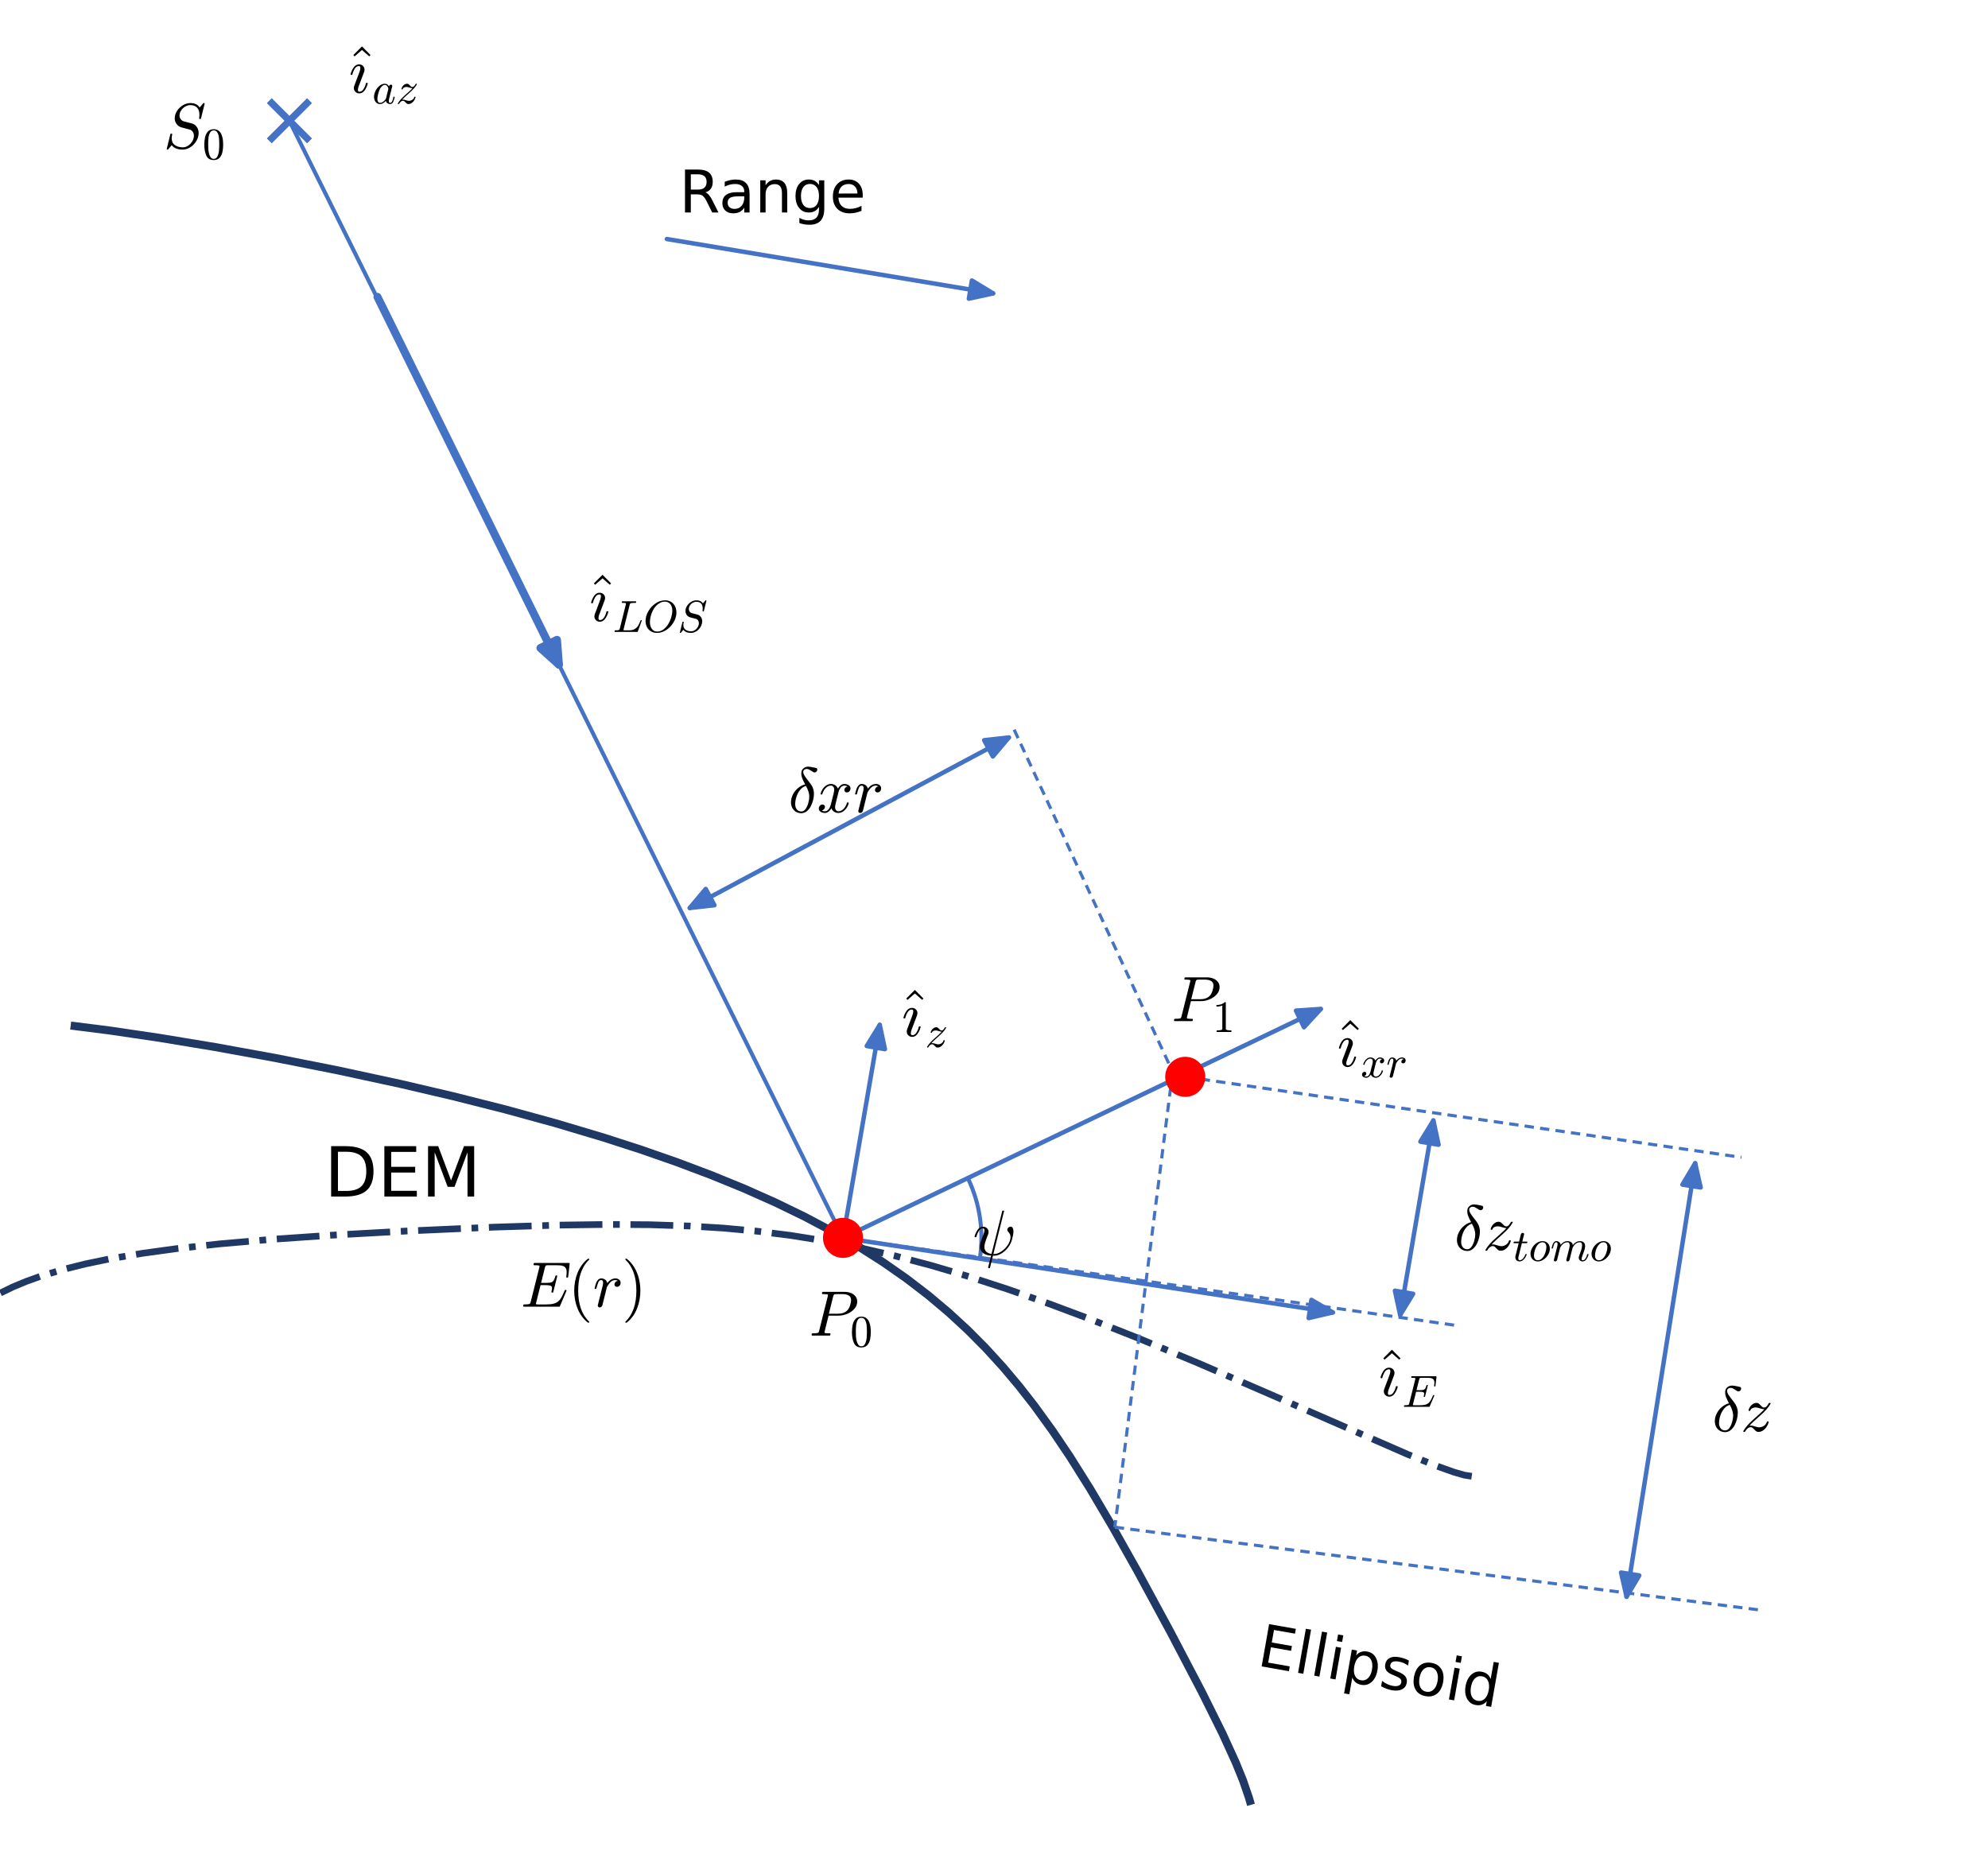
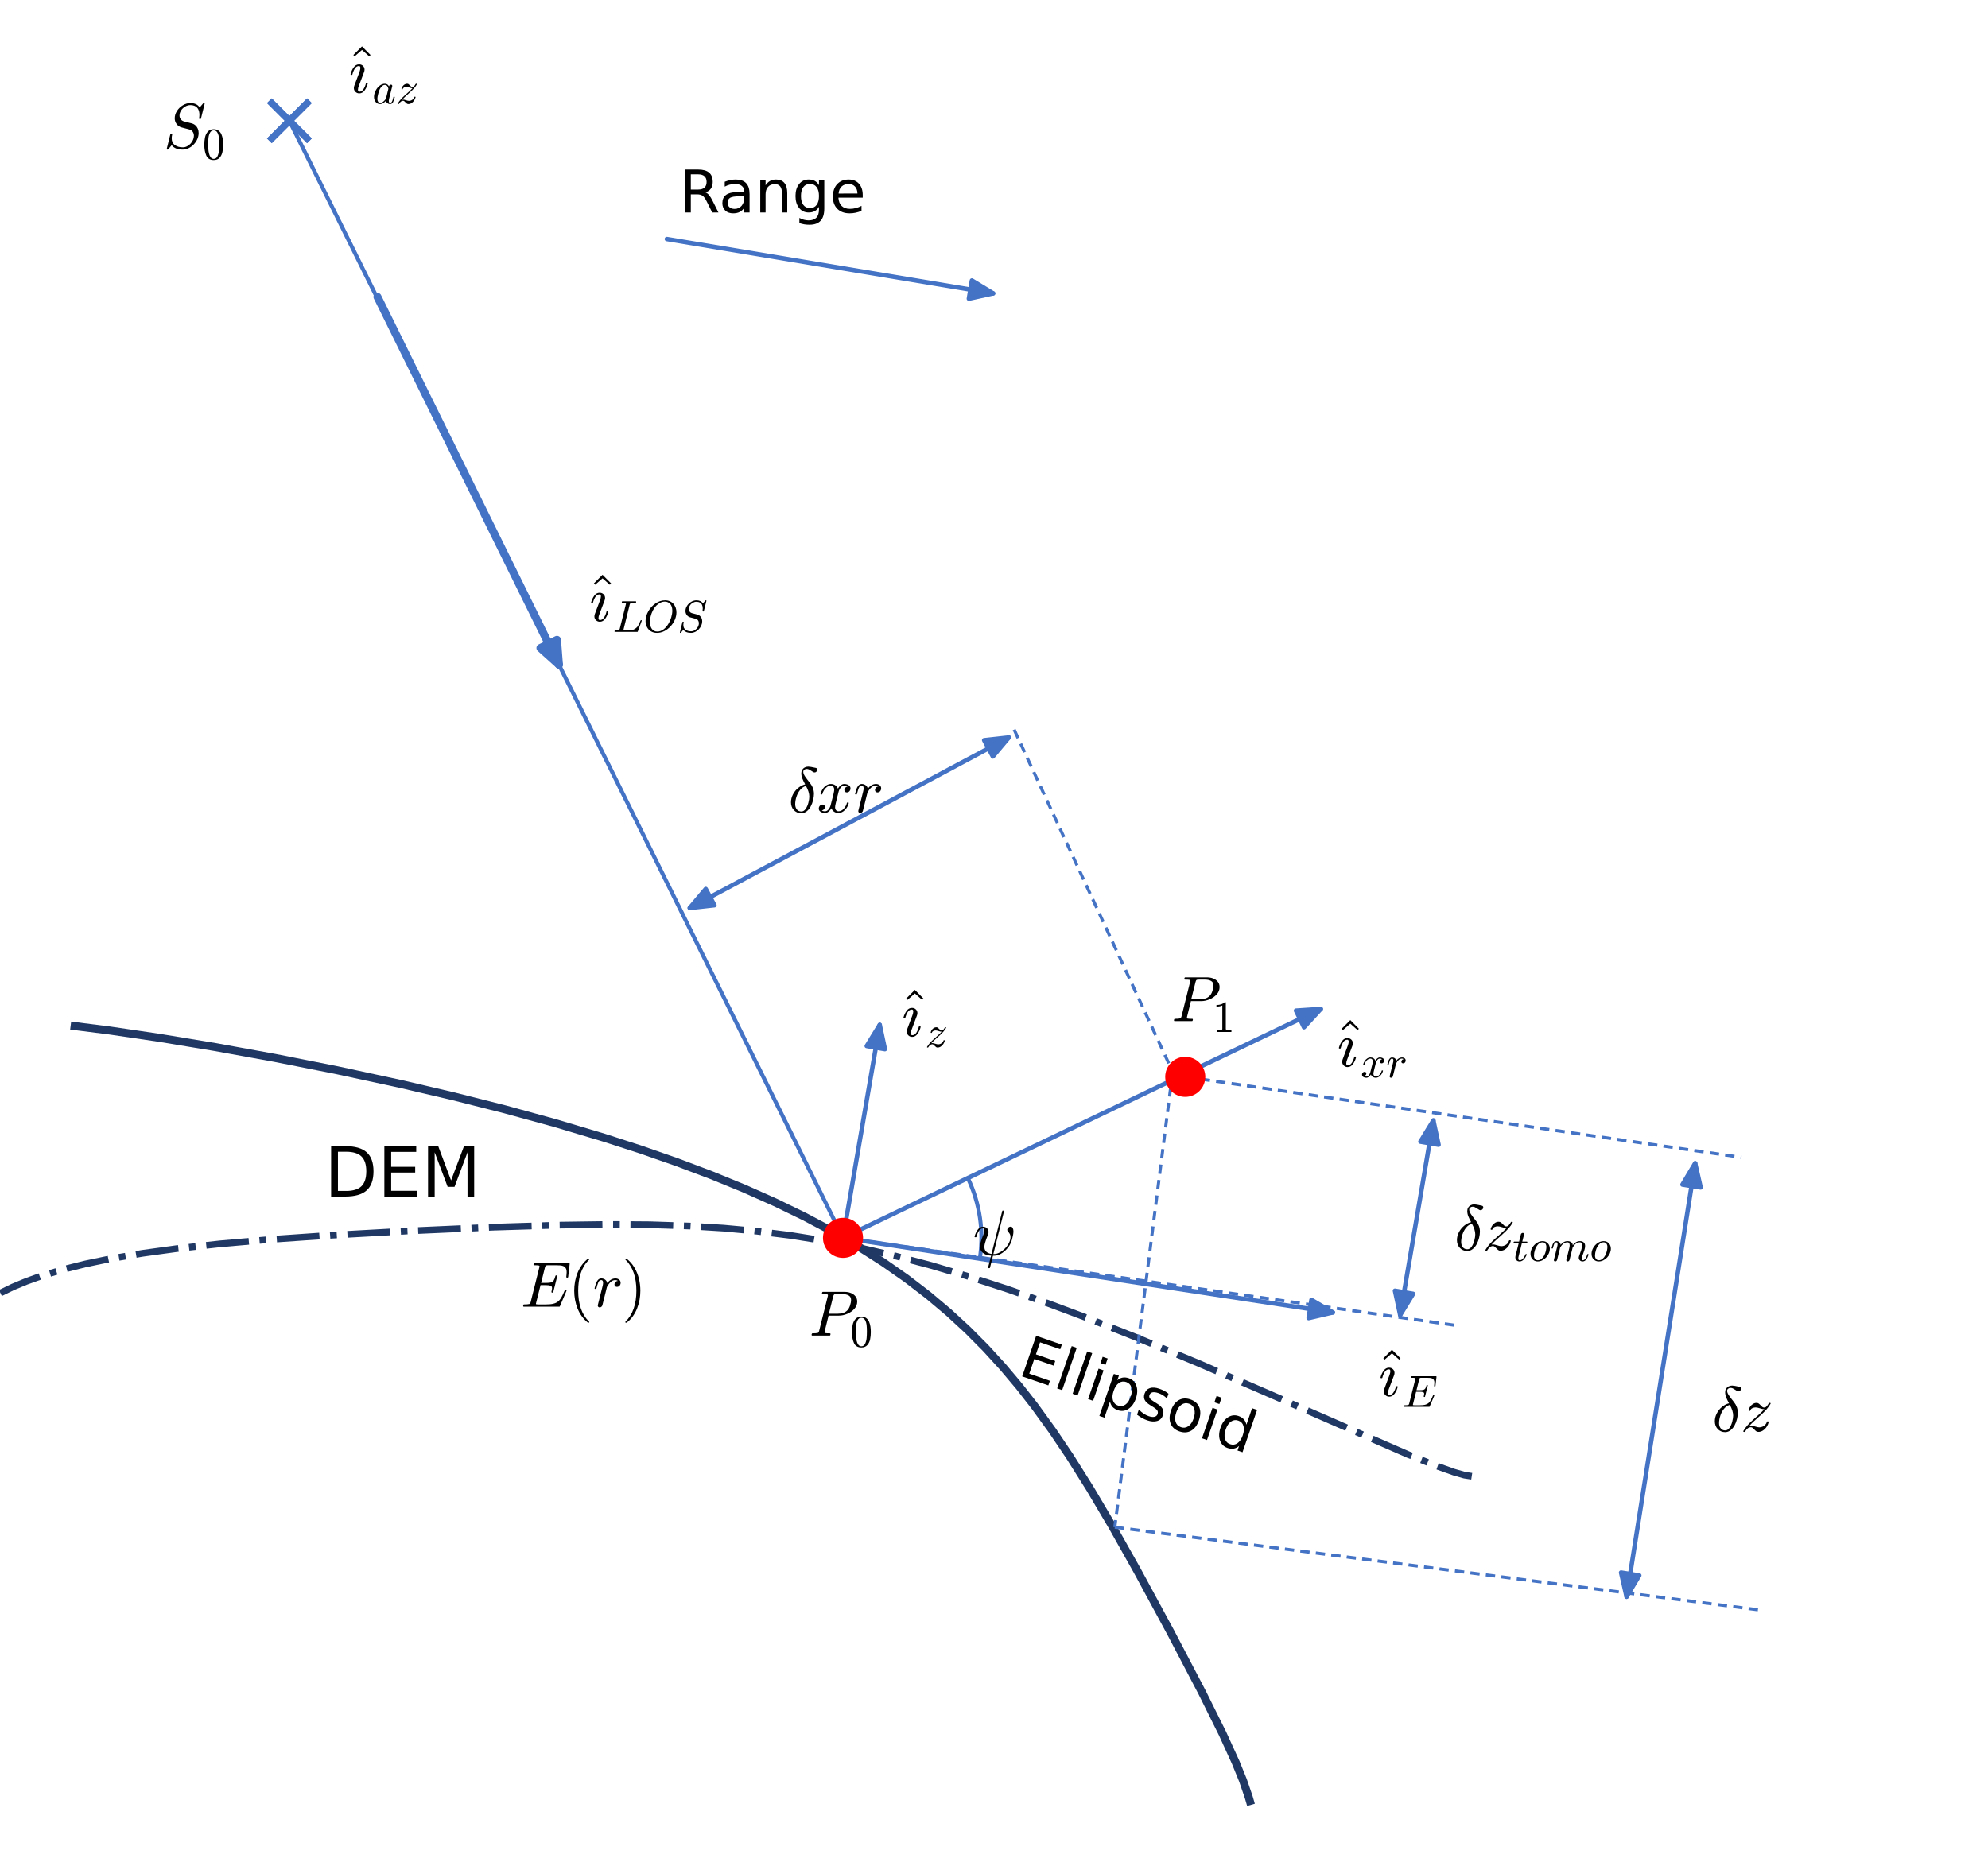
<svg xmlns="http://www.w3.org/2000/svg" xmlns:xlink="http://www.w3.org/1999/xlink" width="446.4pt" height="418.147pt" viewBox="0 0 446.4 418.147" version="1.1">
  <defs>
    <style type="text/css">*{stroke-linejoin: round; stroke-linecap: butt}</style>
  </defs>
  <g id="figure_1">
    <g id="patch_1">
      <path d="M 0 418.147  L 446.4 418.147  L 446.4 0  L 0 0  L 0 418.147  z " style="fill: none" />
    </g>
    <g id="axes_1">
      <g id="patch_2">
        <path d="M 217.417 264.778  C 218.722 267.553 219.61 270.506 220.051 273.54  C 220.493 276.575 220.482 279.658 220.02 282.69  " clip-path="url(#p3ef56b2371)" style="fill: none; stroke: #4472c4; stroke-width: 0.9; stroke-linejoin: miter" />
      </g>
      <g id="line2d_1">
        <path d="M 16.762 230.443  L 24.607 231.436  L 35.749 233.08  L 48.284 235.153  L 61.754 237.601  L 75.764 240.378  L 89.976 243.448  L 101.77 246.209  L 113.373 249.143  L 124.672 252.241  L 135.576 255.496  L 143.966 258.211  L 152.031 261.025  L 159.748 263.936  L 167.105 266.947  L 174.092 270.057  L 180.707 273.269  L 186.954 276.584  L 192.838 280.004  L 198.371 283.53  L 203.568 287.166  L 208.446 290.911  L 213.026 294.768  L 217.33 298.736  L 221.381 302.816  L 225.204 307.007  L 228.825 311.307  L 232.268 315.713  L 236.361 321.364  L 240.262 327.166  L 244.747 334.305  L 249.788 342.841  L 255.379 352.785  L 262.838 366.558  L 269.895 380.038  L 274.51 389.327  L 277.473 395.824  L 279.109 399.856  L 280.396 403.598  L 280.654 404.483  L 280.654 404.483  " clip-path="url(#p3ef56b2371)" style="fill: none; stroke: #1f3864; stroke-width: 1.8; stroke-linecap: square" />
      </g>
      <g id="line2d_2">
        <path d="M 0.091 290.397  L 2.889 289.039  L 5.862 287.802  L 8.99 286.676  L 13.936 285.175  L 19.139 283.874  L 24.55 282.749  L 32.011 281.479  L 39.667 280.428  L 49.385 279.357  L 61.091 278.339  L 74.584 277.407  L 91.374 276.472  L 110.757 275.611  L 125.654 275.147  L 136.723 274.995  L 145.936 275.062  L 154.983 275.36  L 162.46 275.823  L 169.939 276.511  L 177.474 277.453  L 185.117 278.674  L 192.916 280.198  L 200.911 282.041  L 209.134 284.214  L 217.606 286.723  L 226.335 289.562  L 235.314 292.717  L 244.519 296.163  L 255.801 300.631  L 269.139 306.182  L 286.134 313.547  L 316.131 326.651  L 322.44 329.188  L 326.487 330.632  L 328.823 331.3  L 330.471 331.554  L 330.471 331.554  " clip-path="url(#p3ef56b2371)" style="fill: none; stroke-dasharray: 9.6,2.4,1.5,2.4; stroke-dashoffset: 0; stroke: #1f3864; stroke-width: 1.5" />
      </g>
      <g id="line2d_3">
        <path d="M 64.982 27.123  L 189.296 278.011  " clip-path="url(#p3ef56b2371)" style="fill: none; stroke: #4472c4; stroke-width: 0.9; stroke-linecap: square" />
      </g>
      <g id="line2d_4">
        <path d="M 64.982 27.123  L 64.982 27.123  " clip-path="url(#p3ef56b2371)" style="fill: none; stroke: #4472c4; stroke-width: 1.5; stroke-linecap: square" />
        <defs>
          <path id="mf717cde53f" d="M -4.5 4.5  L 4.5 -4.5  M -4.5 -4.5  L 4.5 4.5  " style="stroke: #4472c4; stroke-width: 1.5" />
        </defs>
        <g clip-path="url(#p3ef56b2371)">
          <use xlink:href="#mf717cde53f" x="64.982" y="27.123" style="fill: #4472c4; stroke: #4472c4; stroke-width: 1.5" />
          <use xlink:href="#mf717cde53f" x="64.982" y="27.123" style="fill: #4472c4; stroke: #4472c4; stroke-width: 1.5" />
        </g>
      </g>
      <g id="line2d_5">
        <path d="M 227.721 163.868  L 263.319 240.717  " clip-path="url(#p3ef56b2371)" style="fill: none; stroke-dasharray: 2.1,1.4; stroke-dashoffset: 0; stroke: #4472c4; stroke-width: 0.7" />
      </g>
      <g id="line2d_6">
        <path d="M 263.319 240.717  L 250.323 342.993  " clip-path="url(#p3ef56b2371)" style="fill: none; stroke-dasharray: 2.1,1.4; stroke-dashoffset: 0; stroke: #4472c4; stroke-width: 0.7" />
      </g>
      <g id="line2d_7">
        <path d="M 266.145 241.847  L 391.024 259.929  " clip-path="url(#p3ef56b2371)" style="fill: none; stroke-dasharray: 2.1,1.4; stroke-dashoffset: 0; stroke: #4472c4; stroke-width: 0.7" />
      </g>
      <g id="line2d_8">
        <path d="M 189.296 278.011  L 327.737 297.788  " clip-path="url(#p3ef56b2371)" style="fill: none; stroke-dasharray: 2.1,1.4; stroke-dashoffset: 0; stroke: #4472c4; stroke-width: 0.7" />
      </g>
      <g id="line2d_9">
        <path d="M 250.323 342.993  L 395.544 361.641  " clip-path="url(#p3ef56b2371)" style="fill: none; stroke-dasharray: 2.1,1.4; stroke-dashoffset: 0; stroke: #4472c4; stroke-width: 0.7" />
      </g>
      <g id="patch_3">
        <path d="M 84.759 66.677  Q 105.667 109.057 125.502 149.264  " style="fill: none; stroke: #4472c4; stroke-width: 1.8; stroke-linecap: round" />
        <path d="M 125.069 143.707  L 125.502 149.264  L 121.356 145.539  z " style="fill: #4472c4; stroke: #4472c4; stroke-width: 1.8; stroke-linecap: round" />
      </g>
      <g id="patch_4">
        <path d="M 189.296 278.011  Q 193.534 253.431 197.543 230.177  " style="fill: none; stroke: #4472c4; stroke-linecap: round" />
        <path d="M 194.624 234.925  L 197.543 230.177  L 198.704 235.629  z " style="fill: #4472c4; stroke: #4472c4; stroke-linecap: round" />
      </g>
      <g id="patch_5">
        <path d="M 189.296 278.011  Q 243.542 252.018 296.574 226.607  " style="fill: none; stroke: #4472c4; stroke-linecap: round" />
        <path d="M 291.013 226.977  L 296.574 226.607  L 292.802 230.71  z " style="fill: #4472c4; stroke: #4472c4; stroke-linecap: round" />
      </g>
      <g id="patch_6">
        <path d="M 189.296 278.011  Q 244.955 286.487 299.283 294.76  " style="fill: none; stroke: #4472c4; stroke-linecap: round" />
        <path d="M 294.478 291.935  L 299.283 294.76  L 293.855 296.028  z " style="fill: #4472c4; stroke: #4472c4; stroke-linecap: round" />
      </g>
      <g id="patch_7">
        <path d="M 149.742 53.681  Q 187.036 59.897 223.002 65.891  " style="fill: none; stroke: #4472c4; stroke-linecap: round" />
        <path d="M 218.238 62.998  L 223.002 65.891  L 217.557 67.082  z " style="fill: #4472c4; stroke: #4472c4; stroke-linecap: round" />
      </g>
      <g id="patch_8">
        <path d="M 154.885 203.918  Q 190.709 184.776 226.533 165.633  " style="fill: none; stroke: #4472c4; stroke-linecap: round" />
        <path d="M 160.424 203.305  L 154.885 203.918  L 158.473 199.654  z " style="fill: #4472c4; stroke: #4472c4; stroke-linecap: round" />
        <path d="M 220.993 166.246  L 226.533 165.633  L 222.944 169.898  z " style="fill: #4472c4; stroke: #4472c4; stroke-linecap: round" />
      </g>
      <g id="patch_9">
        <path d="M 321.86 251.65  Q 318.131 273.491 314.402 295.331  " style="fill: none; stroke: #4472c4; stroke-linecap: round" />
        <path d="M 318.948 256.403  L 321.86 251.65  L 323.029 257.1  z " style="fill: #4472c4; stroke: #4472c4; stroke-linecap: round" />
        <path d="M 317.313 290.578  L 314.402 295.331  L 313.232 289.882  z " style="fill: #4472c4; stroke: #4472c4; stroke-linecap: round" />
      </g>
      <g id="patch_10">
        <path d="M 380.642 261.259  Q 372.942 309.937 365.241 358.616  " style="fill: none; stroke: #4472c4; stroke-linecap: round" />
        <path d="M 377.789 266.047  L 380.642 261.259  L 381.878 266.694  z " style="fill: #4472c4; stroke: #4472c4; stroke-linecap: round" />
        <path d="M 368.094 353.828  L 365.241 358.616  L 364.005 353.181  z " style="fill: #4472c4; stroke: #4472c4; stroke-linecap: round" />
      </g>
      <g id="text_1">
        <g transform="translate(36.67181 33.34989) scale(0.14375 -0.14375)">
          <defs>
            <path id="Cmmi10-53" d="M 391 -141  Q 372 -141 356 -119  Q 341 -97 341 -78  L 709 1416  Q 722 1453 763 1453  L 838 1453  Q 863 1453 877 1434  Q 891 1416 891 1388  Q 838 1169 838 997  Q 838 534 1156 309  Q 1475 84 1959 84  Q 2169 84 2372 187  Q 2575 291 2726 456  Q 2878 622 2968 826  Q 3059 1031 3059 1241  Q 3059 1466 2940 1642  Q 2822 1819 2613 1869  L 1831 2075  Q 1516 2159 1328 2414  Q 1141 2669 1141 2988  Q 1141 3372 1369 3728  Q 1597 4084 1964 4298  Q 2331 4513 2713 4513  Q 3006 4513 3251 4405  Q 3497 4297 3628 4063  L 3994 4494  Q 4031 4513 4038 4513  L 4078 4513  Q 4103 4513 4118 4491  Q 4134 4469 4134 4447  L 3763 2963  Q 3753 2919 3713 2919  L 3634 2919  Q 3578 2919 3578 2988  Q 3609 3191 3609 3341  Q 3609 3638 3507 3858  Q 3406 4078 3201 4192  Q 2997 4306 2694 4306  Q 2438 4306 2184 4159  Q 1931 4013 1775 3769  Q 1619 3525 1619 3263  Q 1619 3056 1739 2897  Q 1859 2738 2059 2681  L 2841 2478  Q 3053 2422 3211 2280  Q 3369 2138 3450 1942  Q 3531 1747 3531 1516  Q 3531 1213 3403 917  Q 3275 622 3045 378  Q 2816 134 2525 -3  Q 2234 -141 1931 -141  Q 1169 -141 838 306  L 481 -122  Q 444 -141 434 -141  L 391 -141  z " transform="scale(0.015625)" />
            <path id="Cmr10-30" d="M 1600 -141  Q 816 -141 533 504  Q 250 1150 250 2041  Q 250 2597 351 3087  Q 453 3578 754 3920  Q 1056 4263 1600 4263  Q 2022 4263 2290 4056  Q 2559 3850 2700 3523  Q 2841 3197 2892 2823  Q 2944 2450 2944 2041  Q 2944 1491 2842 1011  Q 2741 531 2444 195  Q 2147 -141 1600 -141  z M 1600 25  Q 1956 25 2131 390  Q 2306 756 2347 1200  Q 2388 1644 2388 2144  Q 2388 2625 2347 3031  Q 2306 3438 2132 3767  Q 1959 4097 1600 4097  Q 1238 4097 1063 3765  Q 888 3434 847 3029  Q 806 2625 806 2144  Q 806 1788 823 1472  Q 841 1156 916 820  Q 991 484 1158 254  Q 1325 25 1600 25  z " transform="scale(0.015625)" />
          </defs>
          <use xlink:href="#Cmmi10-53" transform="translate(0 0.484375)" />
          <use xlink:href="#Cmr10-30" transform="translate(61.2793 -16.52188) scale(0.7)" />
        </g>
      </g>
      <g id="text_2">
        <g transform="translate(78.33281 20.9185) scale(0.14375 -0.14375)">
          <defs>
            <path id="Cmr10-5e" d="M 863 3444  L 738 3578  L 1600 4441  L 2456 3578  L 2328 3444  L 1600 4084  L 863 3444  z " transform="scale(0.015625)" />
            <path id="Cmmi10-7b" d="M 500 459  Q 500 578 550 709  L 1069 2088  Q 1153 2322 1153 2472  Q 1153 2663 1013 2663  Q 759 2663 595 2402  Q 431 2141 353 1819  Q 341 1778 300 1778  L 225 1778  Q 172 1778 172 1838  L 172 1856  Q 275 2238 487 2533  Q 700 2828 1025 2828  Q 1253 2828 1411 2678  Q 1569 2528 1569 2297  Q 1569 2178 1516 2047  L 997 672  Q 909 459 909 288  Q 909 97 1056 97  Q 1306 97 1473 364  Q 1641 631 1709 941  Q 1722 978 1759 978  L 1838 978  Q 1863 978 1878 961  Q 1894 944 1894 922  Q 1894 916 1888 903  Q 1800 541 1583 234  Q 1366 -72 1044 -72  Q 819 -72 659 83  Q 500 238 500 459  z " transform="scale(0.015625)" />
            <path id="Cmmi10-61" d="M 1113 -72  Q 709 -72 476 233  Q 244 538 244 953  Q 244 1363 456 1803  Q 669 2244 1030 2536  Q 1391 2828 1806 2828  Q 1997 2828 2147 2725  Q 2297 2622 2381 2444  Q 2453 2700 2663 2700  Q 2744 2700 2798 2651  Q 2853 2603 2853 2522  Q 2853 2503 2851 2493  Q 2850 2484 2847 2472  L 2400 684  Q 2356 494 2356 372  Q 2356 97 2541 97  Q 2741 97 2845 351  Q 2950 606 3022 941  Q 3034 978 3072 978  L 3150 978  Q 3175 978 3190 956  Q 3206 934 3206 916  Q 3094 469 2961 198  Q 2828 -72 2528 -72  Q 2313 -72 2147 54  Q 1981 181 1941 391  Q 1528 -72 1113 -72  z M 1119 97  Q 1350 97 1567 270  Q 1784 444 1941 678  Q 1947 684 1947 697  L 2291 2088  L 2297 2106  Q 2259 2334 2132 2498  Q 2006 2663 1791 2663  Q 1575 2663 1389 2486  Q 1203 2309 1075 2069  Q 950 1813 836 1366  Q 722 919 722 672  Q 722 450 817 273  Q 913 97 1119 97  z " transform="scale(0.015625)" />
            <path id="Cmmi10-7a" d="M 313 -72  Q 263 -72 263 -13  Q 263 19 275 31  Q 447 328 689 598  Q 931 869 1239 1145  Q 1547 1422 1858 1700  Q 2169 1978 2363 2194  L 2338 2194  Q 2197 2194 1925 2284  Q 1653 2375 1497 2375  Q 1328 2375 1168 2301  Q 1009 2228 966 2075  Q 956 2028 916 2028  L 838 2028  Q 788 2028 788 2094  L 788 2113  Q 838 2300 952 2462  Q 1066 2625 1233 2726  Q 1400 2828 1581 2828  Q 1709 2828 1793 2770  Q 1878 2713 1990 2591  Q 2103 2469 2173 2416  Q 2244 2363 2350 2363  Q 2491 2363 2602 2491  Q 2713 2619 2822 2809  Q 2841 2828 2869 2828  L 2944 2828  Q 2966 2828 2980 2812  Q 2994 2797 2994 2772  Q 2994 2750 2981 2731  Q 2809 2434 2579 2176  Q 2350 1919 1979 1586  Q 1609 1253 1354 1023  Q 1100 794 878 550  Q 928 563 1013 563  Q 1169 563 1439 473  Q 1709 384 1856 384  Q 2016 384 2178 453  Q 2341 522 2459 647  Q 2578 772 2619 934  Q 2634 978 2669 978  L 2747 978  Q 2772 978 2787 958  Q 2803 938 2803 916  Q 2803 909 2797 897  Q 2738 653 2591 433  Q 2444 213 2230 70  Q 2016 -72 1772 -72  Q 1650 -72 1565 -15  Q 1481 41 1367 164  Q 1253 288 1181 342  Q 1109 397 1006 397  Q 688 397 434 -50  Q 413 -72 391 -72  L 313 -72  z " transform="scale(0.015625)" />
          </defs>
          <use xlink:href="#Cmr10-5e" transform="translate(-4.486816 3.609375)" />
          <use xlink:href="#Cmmi10-7b" transform="translate(0 0.734375)" />
          <use xlink:href="#Cmmi10-61" transform="translate(36.64187 -16.27188) scale(0.7)" />
          <use xlink:href="#Cmmi10-7a" transform="translate(73.59012 -16.27188) scale(0.7)" />
        </g>
      </g>
      <g id="text_3">
        <g transform="translate(132.3457 139.5818) scale(0.14375 -0.14375)">
          <defs>
            <path id="Cmmi10-4c" d="M 300 0  Q 238 0 238 84  Q 241 100 250 139  Q 259 178 276 201  Q 294 225 319 225  Q 709 225 863 269  Q 947 297 984 441  L 1863 3956  Q 1875 4019 1875 4044  Q 1875 4113 1797 4122  Q 1678 4147 1338 4147  Q 1275 4147 1275 4231  Q 1297 4313 1309 4342  Q 1322 4372 1381 4372  L 3272 4372  Q 3328 4372 3328 4288  Q 3319 4222 3306 4184  Q 3294 4147 3244 4147  Q 2772 4147 2613 4116  Q 2456 4088 2419 3928  L 1544 416  Q 1516 338 1516 275  Q 1516 225 1734 225  L 2328 225  Q 2831 225 3143 425  Q 3456 625 3606 876  Q 3756 1128 3857 1398  Q 3959 1669 4006 1678  L 4063 1678  Q 4128 1678 4128 1594  L 3559 44  Q 3550 0 3500 0  L 300 0  z " transform="scale(0.015625)" />
            <path id="Cmmi10-4f" d="M 1947 -141  Q 1466 -141 1094 79  Q 722 300 520 692  Q 319 1084 319 1563  Q 319 2259 714 2950  Q 1109 3641 1756 4077  Q 2403 4513 3109 4513  Q 3475 4513 3778 4381  Q 4081 4250 4290 4017  Q 4500 3784 4614 3471  Q 4728 3159 4728 2791  Q 4728 2263 4503 1739  Q 4278 1216 3879 786  Q 3481 356 2984 107  Q 2488 -141 1947 -141  z M 1997 50  Q 2463 50 2866 345  Q 3269 641 3553 1108  Q 3838 1575 3989 2089  Q 4141 2603 4141 3047  Q 4141 3394 4022 3683  Q 3903 3972 3656 4148  Q 3409 4325 3066 4325  Q 2728 4325 2409 4162  Q 2091 4000 1831 3731  Q 1566 3459 1359 3057  Q 1153 2656 1047 2214  Q 941 1772 941 1381  Q 941 838 1208 444  Q 1475 50 1997 50  z " transform="scale(0.015625)" />
          </defs>
          <use xlink:href="#Cmr10-5e" transform="translate(-4.486816 3.609375)" />
          <use xlink:href="#Cmmi10-7b" transform="translate(0 0.734375)" />
          <use xlink:href="#Cmmi10-4c" transform="translate(36.64187 -16.27188) scale(0.7)" />
          <use xlink:href="#Cmmi10-4f" transform="translate(84.25418 -16.27188) scale(0.7)" />
          <use xlink:href="#Cmmi10-53" transform="translate(137.6087 -16.27188) scale(0.7)" />
        </g>
      </g>
      <g id="text_4">
        <g transform="translate(202.4808 232.8172) scale(0.14375 -0.14375)">
          <use xlink:href="#Cmr10-5e" transform="translate(-4.486816 3.609375)" />
          <use xlink:href="#Cmmi10-7b" transform="translate(0 0.734375)" />
          <use xlink:href="#Cmmi10-7a" transform="translate(36.64187 -16.27188) scale(0.7)" />
        </g>
      </g>
      <g id="text_5">
        <g transform="translate(300.2589 239.598) scale(0.14375 -0.14375)">
          <defs>
            <path id="Cmmi10-78" d="M 500 184  Q 613 97 819 97  Q 1019 97 1172 289  Q 1325 481 1381 709  L 1672 1844  Q 1741 2153 1741 2266  Q 1741 2425 1652 2544  Q 1563 2663 1403 2663  Q 1200 2663 1022 2536  Q 844 2409 722 2214  Q 600 2019 550 1819  Q 538 1778 500 1778  L 422 1778  Q 372 1778 372 1838  L 372 1856  Q 434 2094 584 2320  Q 734 2547 951 2687  Q 1169 2828 1416 2828  Q 1650 2828 1839 2703  Q 2028 2578 2106 2363  Q 2216 2559 2386 2693  Q 2556 2828 2759 2828  Q 2897 2828 3040 2779  Q 3184 2731 3275 2631  Q 3366 2531 3366 2381  Q 3366 2219 3261 2101  Q 3156 1984 2994 1984  Q 2891 1984 2822 2050  Q 2753 2116 2753 2216  Q 2753 2350 2845 2451  Q 2938 2553 3066 2572  Q 2950 2663 2747 2663  Q 2541 2663 2389 2472  Q 2238 2281 2175 2047  L 1894 916  Q 1825 659 1825 494  Q 1825 331 1917 214  Q 2009 97 2163 97  Q 2463 97 2698 361  Q 2934 625 3009 941  Q 3022 978 3059 978  L 3138 978  Q 3163 978 3178 961  Q 3194 944 3194 922  Q 3194 916 3188 903  Q 3097 522 2806 225  Q 2516 -72 2150 -72  Q 1916 -72 1727 54  Q 1538 181 1459 397  Q 1359 209 1182 68  Q 1006 -72 806 -72  Q 669 -72 523 -23  Q 378 25 287 125  Q 197 225 197 378  Q 197 528 301 651  Q 406 775 563 775  Q 669 775 741 711  Q 813 647 813 544  Q 813 409 723 309  Q 634 209 500 184  z " transform="scale(0.015625)" />
            <path id="Cmmi10-72" d="M 494 109  Q 494 147 500 166  L 978 2075  Q 1025 2253 1025 2388  Q 1025 2663 838 2663  Q 638 2663 541 2423  Q 444 2184 353 1819  Q 353 1800 334 1789  Q 316 1778 300 1778  L 225 1778  Q 203 1778 187 1801  Q 172 1825 172 1844  Q 241 2122 305 2315  Q 369 2509 505 2668  Q 641 2828 844 2828  Q 1066 2828 1233 2700  Q 1400 2572 1441 2363  Q 1603 2575 1811 2701  Q 2019 2828 2266 2828  Q 2469 2828 2623 2709  Q 2778 2591 2778 2388  Q 2778 2225 2676 2104  Q 2575 1984 2406 1984  Q 2303 1984 2233 2048  Q 2163 2113 2163 2216  Q 2163 2356 2266 2467  Q 2369 2578 2503 2578  Q 2400 2663 2253 2663  Q 1978 2663 1775 2467  Q 1572 2272 1409 1972  L 953 141  Q 931 53 854 -9  Q 778 -72 684 -72  Q 606 -72 550 -22  Q 494 28 494 109  z " transform="scale(0.015625)" />
          </defs>
          <use xlink:href="#Cmr10-5e" transform="translate(-4.486816 3.609375)" />
          <use xlink:href="#Cmmi10-7b" transform="translate(0 0.734375)" />
          <use xlink:href="#Cmmi10-78" transform="translate(36.64187 -16.27188) scale(0.7)" />
          <use xlink:href="#Cmmi10-72" transform="translate(76.59793 -16.27188) scale(0.7)" />
        </g>
      </g>
      <g id="text_6">
        <g transform="translate(309.6073 313.6213) scale(0.14375 -0.14375)">
          <defs>
            <path id="Cmmi10-45" d="M 300 0  Q 238 0 238 84  Q 241 100 250 139  Q 259 178 276 201  Q 294 225 319 225  Q 709 225 863 269  Q 947 297 984 441  L 1863 3956  Q 1875 4019 1875 4044  Q 1875 4113 1797 4122  Q 1678 4147 1338 4147  Q 1275 4147 1275 4231  Q 1278 4247 1287 4286  Q 1297 4325 1314 4348  Q 1331 4372 1356 4372  L 4825 4372  Q 4891 4372 4891 4288  L 4738 2963  Q 4738 2947 4714 2926  Q 4691 2906 4672 2906  L 4616 2906  Q 4550 2906 4550 2988  Q 4588 3300 4588 3450  Q 4588 3706 4500 3848  Q 4413 3991 4267 4053  Q 4122 4116 3945 4131  Q 3769 4147 3481 4147  L 2753 4147  Q 2578 4147 2522 4117  Q 2466 4088 2419 3928  L 2034 2381  L 2534 2381  Q 2859 2381 3025 2426  Q 3191 2472 3287 2615  Q 3384 2759 3463 3072  Q 3469 3094 3486 3111  Q 3503 3128 3525 3128  L 3584 3128  Q 3647 3128 3647 3047  L 3250 1466  Q 3238 1409 3188 1409  L 3128 1409  Q 3066 1409 3066 1491  Q 3128 1747 3128 1869  Q 3128 2056 2959 2106  Q 2791 2156 2509 2156  L 1978 2156  L 1544 416  Q 1516 338 1516 275  Q 1516 225 1734 225  L 2509 225  Q 2972 225 3259 297  Q 3547 369 3736 526  Q 3925 684 4062 928  Q 4200 1172 4397 1638  Q 4409 1678 4453 1678  L 4513 1678  Q 4538 1678 4556 1656  Q 4575 1634 4575 1606  Q 4575 1594 4569 1581  L 3909 38  Q 3897 0 3859 0  L 300 0  z " transform="scale(0.015625)" />
          </defs>
          <use xlink:href="#Cmr10-5e" transform="translate(-4.486816 3.609375)" />
          <use xlink:href="#Cmmi10-7b" transform="translate(0 0.734375)" />
          <use xlink:href="#Cmmi10-45" transform="translate(36.64187 -16.27188) scale(0.7)" />
        </g>
      </g>
      <g id="text_7">
        <g transform="translate(152.519 47.72421) scale(0.13225 -0.13225)">
          <defs>
            <path id="DejaVuSans-52" d="M 2841 2188  Q 3044 2119 3236 1894  Q 3428 1669 3622 1275  L 4263 0  L 3584 0  L 2988 1197  Q 2756 1666 2539 1819  Q 2322 1972 1947 1972  L 1259 1972  L 1259 0  L 628 0  L 628 4666  L 2053 4666  Q 2853 4666 3247 4331  Q 3641 3997 3641 3322  Q 3641 2881 3436 2590  Q 3231 2300 2841 2188  z M 1259 4147  L 1259 2491  L 2053 2491  Q 2509 2491 2742 2702  Q 2975 2913 2975 3322  Q 2975 3731 2742 3939  Q 2509 4147 2053 4147  L 1259 4147  z " transform="scale(0.015625)" />
            <path id="DejaVuSans-61" d="M 2194 1759  Q 1497 1759 1228 1600  Q 959 1441 959 1056  Q 959 750 1161 570  Q 1363 391 1709 391  Q 2188 391 2477 730  Q 2766 1069 2766 1631  L 2766 1759  L 2194 1759  z M 3341 1997  L 3341 0  L 2766 0  L 2766 531  Q 2569 213 2275 61  Q 1981 -91 1556 -91  Q 1019 -91 701 211  Q 384 513 384 1019  Q 384 1609 779 1909  Q 1175 2209 1959 2209  L 2766 2209  L 2766 2266  Q 2766 2663 2505 2880  Q 2244 3097 1772 3097  Q 1472 3097 1187 3025  Q 903 2953 641 2809  L 641 3341  Q 956 3463 1253 3523  Q 1550 3584 1831 3584  Q 2591 3584 2966 3190  Q 3341 2797 3341 1997  z " transform="scale(0.015625)" />
            <path id="DejaVuSans-6e" d="M 3513 2113  L 3513 0  L 2938 0  L 2938 2094  Q 2938 2591 2744 2837  Q 2550 3084 2163 3084  Q 1697 3084 1428 2787  Q 1159 2491 1159 1978  L 1159 0  L 581 0  L 581 3500  L 1159 3500  L 1159 2956  Q 1366 3272 1645 3428  Q 1925 3584 2291 3584  Q 2894 3584 3203 3211  Q 3513 2838 3513 2113  z " transform="scale(0.015625)" />
            <path id="DejaVuSans-67" d="M 2906 1791  Q 2906 2416 2648 2759  Q 2391 3103 1925 3103  Q 1463 3103 1205 2759  Q 947 2416 947 1791  Q 947 1169 1205 825  Q 1463 481 1925 481  Q 2391 481 2648 825  Q 2906 1169 2906 1791  z M 3481 434  Q 3481 -459 3084 -895  Q 2688 -1331 1869 -1331  Q 1566 -1331 1297 -1286  Q 1028 -1241 775 -1147  L 775 -588  Q 1028 -725 1275 -790  Q 1522 -856 1778 -856  Q 2344 -856 2625 -561  Q 2906 -266 2906 331  L 2906 616  Q 2728 306 2450 153  Q 2172 0 1784 0  Q 1141 0 747 490  Q 353 981 353 1791  Q 353 2603 747 3093  Q 1141 3584 1784 3584  Q 2172 3584 2450 3431  Q 2728 3278 2906 2969  L 2906 3500  L 3481 3500  L 3481 434  z " transform="scale(0.015625)" />
            <path id="DejaVuSans-65" d="M 3597 1894  L 3597 1613  L 953 1613  Q 991 1019 1311 708  Q 1631 397 2203 397  Q 2534 397 2845 478  Q 3156 559 3463 722  L 3463 178  Q 3153 47 2828 -22  Q 2503 -91 2169 -91  Q 1331 -91 842 396  Q 353 884 353 1716  Q 353 2575 817 3079  Q 1281 3584 2069 3584  Q 2775 3584 3186 3129  Q 3597 2675 3597 1894  z M 3022 2063  Q 3016 2534 2758 2815  Q 2500 3097 2075 3097  Q 1594 3097 1305 2825  Q 1016 2553 972 2059  L 3022 2063  z " transform="scale(0.015625)" />
          </defs>
          <use xlink:href="#DejaVuSans-52" />
          <use xlink:href="#DejaVuSans-61" transform="translate(67.23242 0)" />
          <use xlink:href="#DejaVuSans-6e" transform="translate(128.5117 0)" />
          <use xlink:href="#DejaVuSans-67" transform="translate(191.8906 0)" />
          <use xlink:href="#DejaVuSans-65" transform="translate(255.3672 0)" />
        </g>
      </g>
      <g id="text_8">
        <g transform="translate(177.0354 182.5266) scale(0.14375 -0.14375)">
          <defs>
            <path id="Cmmi10-b1" d="M 1281 -97  Q 1059 -97 868 -14  Q 678 69 536 225  Q 394 381 325 573  Q 256 766 256 991  Q 256 1391 445 1767  Q 634 2144 961 2419  Q 1288 2694 1672 2791  Q 1484 3138 1386 3389  Q 1288 3641 1288 3903  Q 1288 4097 1378 4245  Q 1469 4394 1628 4478  Q 1788 4563 1984 4563  Q 2175 4563 2741 4434  Q 2888 4400 2888 4263  Q 2888 4156 2809 4068  Q 2731 3981 2625 3981  Q 2547 3981 2484 4017  Q 2422 4053 2287 4143  Q 2153 4234 2047 4282  Q 1941 4331 1825 4331  Q 1694 4331 1589 4251  Q 1484 4172 1484 4044  Q 1484 3841 1664 3577  Q 1844 3313 2175 2900  Q 2553 2419 2553 1838  Q 2553 1550 2470 1215  Q 2388 881 2230 584  Q 2072 288 1826 95  Q 1581 -97 1281 -97  z M 1294 78  Q 1544 78 1723 337  Q 1903 597 1995 955  Q 2088 1313 2088 1556  Q 2088 2034 1753 2631  Q 1416 2538 1172 2238  Q 928 1938 803 1547  Q 678 1156 678 806  Q 678 500 837 289  Q 997 78 1294 78  z " transform="scale(0.015625)" />
          </defs>
          <use xlink:href="#Cmmi10-b1" transform="translate(0 0.703125)" />
          <use xlink:href="#Cmmi10-78" transform="translate(44.38477 0.703125)" />
          <use xlink:href="#Cmmi10-72" transform="translate(101.4648 0.703125)" />
        </g>
      </g>
      <g id="text_9">
        <g transform="translate(181.6775 300.0598) scale(0.14375 -0.14375)">
          <defs>
            <path id="Cmmi10-50" d="M 313 0  Q 250 0 250 84  Q 253 100 262 139  Q 272 178 289 201  Q 306 225 331 225  Q 722 225 878 269  Q 959 297 997 441  L 1875 3956  Q 1888 4019 1888 4044  Q 1888 4113 1813 4122  Q 1691 4147 1350 4147  Q 1288 4147 1288 4231  Q 1291 4247 1300 4286  Q 1309 4325 1326 4348  Q 1344 4372 1369 4372  L 3578 4372  Q 3881 4372 4165 4264  Q 4450 4156 4631 3934  Q 4813 3713 4813 3397  Q 4813 2991 4527 2672  Q 4241 2353 3814 2175  Q 3388 1997 2988 1997  L 1947 1997  L 1556 416  Q 1544 353 1544 325  Q 1544 300 1551 283  Q 1559 266 1573 261  Q 1588 256 1619 250  Q 1741 225 2081 225  Q 2144 225 2144 141  Q 2122 50 2109 25  Q 2097 0 2034 0  L 313 0  z M 1978 2188  L 2875 2188  Q 3497 2188 3822 2522  Q 3988 2688 4092 3000  Q 4197 3313 4197 3566  Q 4197 3881 3956 4014  Q 3716 4147 3359 4147  L 2747 4147  Q 2572 4147 2515 4117  Q 2459 4088 2413 3928  L 1978 2188  z " transform="scale(0.015625)" />
          </defs>
          <use xlink:href="#Cmmi10-50" transform="translate(0 0.6875)" />
          <use xlink:href="#Cmr10-30" transform="translate(64.20898 -16.31875) scale(0.7)" />
        </g>
      </g>
      <g id="text_10">
        <g transform="translate(263.0466 229.4269) scale(0.14375 -0.14375)">
          <defs>
            <path id="Cmr10-31" d="M 594 0  L 594 225  Q 1394 225 1394 428  L 1394 3788  Q 1063 3628 556 3628  L 556 3853  Q 1341 3853 1741 4263  L 1831 4263  Q 1853 4263 1873 4245  Q 1894 4228 1894 4206  L 1894 428  Q 1894 225 2694 225  L 2694 0  L 594 0  z " transform="scale(0.015625)" />
          </defs>
          <use xlink:href="#Cmmi10-50" transform="translate(0 0.6875)" />
          <use xlink:href="#Cmr10-31" transform="translate(64.20898 -16.31875) scale(0.7)" />
        </g>
      </g>
      <g id="text_11">
        <g transform="translate(218.4563 281.9485) scale(0.14375 -0.14375)">
          <defs>
            <path id="Cmmi10-c3" d="M 1522 -1247  L 1825 -56  Q 1547 -56 1286 48  Q 1025 153 864 356  Q 703 559 703 850  Q 703 1016 762 1228  Q 822 1441 889 1619  Q 956 1797 1069 2088  Q 1153 2322 1153 2472  Q 1153 2663 1013 2663  Q 759 2663 595 2402  Q 431 2141 353 1819  Q 341 1778 300 1778  L 225 1778  Q 172 1778 172 1838  L 172 1856  Q 275 2238 487 2533  Q 700 2828 1025 2828  Q 1253 2828 1411 2678  Q 1569 2528 1569 2297  Q 1569 2178 1516 2047  Q 1403 1756 1337 1584  Q 1272 1413 1212 1195  Q 1153 978 1153 806  Q 1153 494 1348 322  Q 1544 150 1863 109  L 2938 4403  Q 2950 4441 2988 4441  L 3066 4441  Q 3116 4441 3116 4378  L 2047 97  L 2119 97  Q 2388 97 2686 256  Q 2984 416 3229 675  Q 3475 934 3619 1232  Q 3763 1531 3763 1791  Q 3763 1984 3700 2092  Q 3638 2200 3538 2317  Q 3438 2434 3438 2503  Q 3438 2628 3541 2731  Q 3644 2834 3769 2834  Q 3922 2834 3989 2693  Q 4056 2553 4056 2375  Q 4056 2188 4018 2000  Q 3981 1813 3916 1556  Q 3769 972 3303 506  Q 3144 347 2951 214  Q 2759 81 2545 4  Q 2331 -72 2113 -72  L 2009 -72  L 1709 -1275  Q 1697 -1313 1656 -1313  L 1581 -1313  Q 1556 -1313 1539 -1292  Q 1522 -1272 1522 -1247  z " transform="scale(0.015625)" />
          </defs>
          <use xlink:href="#Cmmi10-c3" transform="translate(0 0.609375)" />
        </g>
      </g>
      <g id="text_12">
        <g transform="translate(72.83049 268.7335) scale(0.15525 -0.15525)">
          <defs>
            <path id="DejaVuSans-44" d="M 1259 4147  L 1259 519  L 2022 519  Q 2988 519 3436 956  Q 3884 1394 3884 2338  Q 3884 3275 3436 3711  Q 2988 4147 2022 4147  L 1259 4147  z M 628 4666  L 1925 4666  Q 3281 4666 3915 4102  Q 4550 3538 4550 2338  Q 4550 1131 3912 565  Q 3275 0 1925 0  L 628 0  L 628 4666  z " transform="scale(0.015625)" />
            <path id="DejaVuSans-45" d="M 628 4666  L 3578 4666  L 3578 4134  L 1259 4134  L 1259 2753  L 3481 2753  L 3481 2222  L 1259 2222  L 1259 531  L 3634 531  L 3634 0  L 628 0  L 628 4666  z " transform="scale(0.015625)" />
            <path id="DejaVuSans-4d" d="M 628 4666  L 1569 4666  L 2759 1491  L 3956 4666  L 4897 4666  L 4897 0  L 4281 0  L 4281 4097  L 3078 897  L 2444 897  L 1241 4097  L 1241 0  L 628 0  L 628 4666  z " transform="scale(0.015625)" />
          </defs>
          <use xlink:href="#DejaVuSans-44" />
          <use xlink:href="#DejaVuSans-45" transform="translate(77.00195 0)" />
          <use xlink:href="#DejaVuSans-4d" transform="translate(140.1855 0)" />
        </g>
      </g>
      <g id="text_13">
        <g transform="translate(116.9353 293.4712) scale(0.14375 -0.14375)">
          <defs>
            <path id="Cmr10-28" d="M 1984 -1588  Q 1628 -1306 1370 -942  Q 1113 -578 948 -165  Q 784 247 703 697  Q 622 1147 622 1600  Q 622 2059 703 2509  Q 784 2959 951 3375  Q 1119 3791 1378 4153  Q 1638 4516 1984 4788  Q 1984 4800 2016 4800  L 2075 4800  Q 2094 4800 2109 4783  Q 2125 4766 2125 4744  Q 2125 4716 2113 4703  Q 1800 4397 1592 4047  Q 1384 3697 1257 3301  Q 1131 2906 1075 2482  Q 1019 2059 1019 1600  Q 1019 -434 2106 -1491  Q 2125 -1509 2125 -1544  Q 2125 -1559 2108 -1579  Q 2091 -1600 2075 -1600  L 2016 -1600  Q 1984 -1600 1984 -1588  z " transform="scale(0.015625)" />
            <path id="Cmr10-29" d="M 416 -1600  Q 359 -1600 359 -1544  Q 359 -1516 372 -1503  Q 1466 -434 1466 1600  Q 1466 3634 384 4691  Q 359 4706 359 4744  Q 359 4766 376 4783  Q 394 4800 416 4800  L 475 4800  Q 494 4800 506 4788  Q 966 4425 1272 3906  Q 1578 3388 1720 2800  Q 1863 2213 1863 1600  Q 1863 1147 1786 708  Q 1709 269 1542 -157  Q 1375 -584 1119 -945  Q 863 -1306 506 -1588  Q 494 -1600 475 -1600  L 416 -1600  z " transform="scale(0.015625)" />
          </defs>
          <use xlink:href="#Cmmi10-45" />
          <use xlink:href="#Cmr10-28" transform="translate(73.7793 0)" />
          <use xlink:href="#Cmmi10-72" transform="translate(112.5977 0)" />
          <use xlink:href="#Cmr10-29" transform="translate(157.7148 0)" />
        </g>
      </g>
      <g id="text_14">
        <g transform="translate(326.5761 280.8476) scale(0.14375 -0.14375)">
          <defs>
            <path id="Cmmi10-74" d="M 397 519  Q 397 613 416 697  L 878 2534  L 206 2534  Q 141 2534 141 2619  Q 166 2759 225 2759  L 934 2759  L 1191 3803  Q 1216 3888 1291 3947  Q 1366 4006 1459 4006  Q 1541 4006 1595 3957  Q 1650 3909 1650 3828  Q 1650 3809 1648 3798  Q 1647 3788 1644 3775  L 1388 2759  L 2047 2759  Q 2113 2759 2113 2675  Q 2109 2659 2100 2621  Q 2091 2584 2075 2559  Q 2059 2534 2028 2534  L 1331 2534  L 872 684  Q 825 503 825 372  Q 825 97 1013 97  Q 1294 97 1511 361  Q 1728 625 1844 941  Q 1869 978 1894 978  L 1972 978  Q 1997 978 2012 961  Q 2028 944 2028 922  Q 2028 909 2022 903  Q 1881 516 1612 222  Q 1344 -72 997 -72  Q 744 -72 570 93  Q 397 259 397 519  z " transform="scale(0.015625)" />
            <path id="Cmmi10-6f" d="M 1288 -72  Q 984 -72 748 72  Q 513 216 384 459  Q 256 703 256 1013  Q 256 1447 498 1872  Q 741 2297 1142 2562  Q 1544 2828 1984 2828  Q 2222 2828 2408 2747  Q 2594 2666 2731 2519  Q 2869 2372 2942 2175  Q 3016 1978 3016 1747  Q 3016 1413 2875 1089  Q 2734 766 2489 502  Q 2244 238 1928 83  Q 1613 -72 1288 -72  z M 1300 97  Q 1584 97 1820 290  Q 2056 484 2207 779  Q 2359 1075 2440 1403  Q 2522 1731 2522 1997  Q 2522 2275 2383 2469  Q 2244 2663 1972 2663  Q 1597 2663 1315 2342  Q 1034 2022 892 1576  Q 750 1131 750 763  Q 750 484 892 290  Q 1034 97 1300 97  z " transform="scale(0.015625)" />
            <path id="Cmmi10-6d" d="M 494 109  Q 494 147 500 166  L 978 2075  Q 1025 2253 1025 2388  Q 1025 2663 838 2663  Q 638 2663 541 2423  Q 444 2184 353 1819  Q 353 1800 334 1789  Q 316 1778 300 1778  L 225 1778  Q 203 1778 187 1801  Q 172 1825 172 1844  Q 241 2122 305 2315  Q 369 2509 505 2668  Q 641 2828 844 2828  Q 1084 2828 1268 2676  Q 1453 2525 1453 2291  Q 1644 2541 1900 2684  Q 2156 2828 2444 2828  Q 2747 2828 2967 2673  Q 3188 2519 3188 2234  Q 3384 2513 3648 2670  Q 3913 2828 4225 2828  Q 4556 2828 4757 2648  Q 4959 2469 4959 2138  Q 4959 1875 4842 1503  Q 4725 1131 4550 672  Q 4459 450 4459 288  Q 4459 97 4609 97  Q 4859 97 5025 365  Q 5191 634 5259 941  Q 5278 978 5313 978  L 5388 978  Q 5413 978 5430 961  Q 5447 944 5447 922  Q 5447 916 5441 903  Q 5353 541 5136 234  Q 4919 -72 4594 -72  Q 4369 -72 4209 83  Q 4050 238 4050 459  Q 4050 572 4103 709  Q 4284 1191 4404 1569  Q 4525 1947 4525 2234  Q 4525 2413 4453 2538  Q 4381 2663 4213 2663  Q 3863 2663 3606 2448  Q 3350 2234 3163 1881  Q 3150 1819 3144 1784  L 2731 141  Q 2709 53 2632 -9  Q 2556 -72 2463 -72  Q 2388 -72 2330 -22  Q 2272 28 2272 109  Q 2272 147 2278 166  L 2688 1797  Q 2753 2059 2753 2234  Q 2753 2413 2679 2538  Q 2606 2663 2431 2663  Q 2197 2663 2000 2559  Q 1803 2456 1656 2286  Q 1509 2116 1388 1881  L 953 141  Q 931 53 854 -9  Q 778 -72 684 -72  Q 606 -72 550 -22  Q 494 28 494 109  z " transform="scale(0.015625)" />
          </defs>
          <use xlink:href="#Cmmi10-b1" transform="translate(0 0.703125)" />
          <use xlink:href="#Cmmi10-7a" transform="translate(44.38477 0.703125)" />
          <use xlink:href="#Cmmi10-74" transform="translate(90.86914 -16.30313) scale(0.7)" />
          <use xlink:href="#Cmmi10-6f" transform="translate(116.1279 -16.30313) scale(0.7)" />
          <use xlink:href="#Cmmi10-6d" transform="translate(150 -16.30313) scale(0.7)" />
          <use xlink:href="#Cmmi10-6f" transform="translate(211.4551 -16.30313) scale(0.7)" />
        </g>
      </g>
      <g id="text_15">
        <g transform="translate(384.4832 321.5322) scale(0.14375 -0.14375)">
          <use xlink:href="#Cmmi10-b1" transform="translate(0 0.703125)" />
          <use xlink:href="#Cmmi10-7a" transform="translate(44.38477 0.703125)" />
        </g>
      </g>
      <g id="text_16">
-         <g transform="translate(282.0245 374.0356) rotate(-350) scale(0.13225 -0.13225)">
+         <g transform="translate(228.3011 308.7009) rotate(-341) scale(0.13225 -0.13225)">
          <defs>
            <path id="DejaVuSans-6c" d="M 603 4863  L 1178 4863  L 1178 0  L 603 0  L 603 4863  z " transform="scale(0.015625)" />
            <path id="DejaVuSans-69" d="M 603 3500  L 1178 3500  L 1178 0  L 603 0  L 603 3500  z M 603 4863  L 1178 4863  L 1178 4134  L 603 4134  L 603 4863  z " transform="scale(0.015625)" />
            <path id="DejaVuSans-70" d="M 1159 525  L 1159 -1331  L 581 -1331  L 581 3500  L 1159 3500  L 1159 2969  Q 1341 3281 1617 3432  Q 1894 3584 2278 3584  Q 2916 3584 3314 3078  Q 3713 2572 3713 1747  Q 3713 922 3314 415  Q 2916 -91 2278 -91  Q 1894 -91 1617 61  Q 1341 213 1159 525  z M 3116 1747  Q 3116 2381 2855 2742  Q 2594 3103 2138 3103  Q 1681 3103 1420 2742  Q 1159 2381 1159 1747  Q 1159 1113 1420 752  Q 1681 391 2138 391  Q 2594 391 2855 752  Q 3116 1113 3116 1747  z " transform="scale(0.015625)" />
            <path id="DejaVuSans-73" d="M 2834 3397  L 2834 2853  Q 2591 2978 2328 3040  Q 2066 3103 1784 3103  Q 1356 3103 1142 2972  Q 928 2841 928 2578  Q 928 2378 1081 2264  Q 1234 2150 1697 2047  L 1894 2003  Q 2506 1872 2764 1633  Q 3022 1394 3022 966  Q 3022 478 2636 193  Q 2250 -91 1575 -91  Q 1294 -91 989 -36  Q 684 19 347 128  L 347 722  Q 666 556 975 473  Q 1284 391 1588 391  Q 1994 391 2212 530  Q 2431 669 2431 922  Q 2431 1156 2273 1281  Q 2116 1406 1581 1522  L 1381 1569  Q 847 1681 609 1914  Q 372 2147 372 2553  Q 372 3047 722 3315  Q 1072 3584 1716 3584  Q 2034 3584 2315 3537  Q 2597 3491 2834 3397  z " transform="scale(0.015625)" />
            <path id="DejaVuSans-6f" d="M 1959 3097  Q 1497 3097 1228 2736  Q 959 2375 959 1747  Q 959 1119 1226 758  Q 1494 397 1959 397  Q 2419 397 2687 759  Q 2956 1122 2956 1747  Q 2956 2369 2687 2733  Q 2419 3097 1959 3097  z M 1959 3584  Q 2709 3584 3137 3096  Q 3566 2609 3566 1747  Q 3566 888 3137 398  Q 2709 -91 1959 -91  Q 1206 -91 779 398  Q 353 888 353 1747  Q 353 2609 779 3096  Q 1206 3584 1959 3584  z " transform="scale(0.015625)" />
            <path id="DejaVuSans-64" d="M 2906 2969  L 2906 4863  L 3481 4863  L 3481 0  L 2906 0  L 2906 525  Q 2725 213 2448 61  Q 2172 -91 1784 -91  Q 1150 -91 751 415  Q 353 922 353 1747  Q 353 2572 751 3078  Q 1150 3584 1784 3584  Q 2172 3584 2448 3432  Q 2725 3281 2906 2969  z M 947 1747  Q 947 1113 1208 752  Q 1469 391 1925 391  Q 2381 391 2643 752  Q 2906 1113 2906 1747  Q 2906 2381 2643 2742  Q 2381 3103 1925 3103  Q 1469 3103 1208 2742  Q 947 2381 947 1747  z " transform="scale(0.015625)" />
          </defs>
          <use xlink:href="#DejaVuSans-45" />
          <use xlink:href="#DejaVuSans-6c" transform="translate(63.18359 0)" />
          <use xlink:href="#DejaVuSans-6c" transform="translate(90.9668 0)" />
          <use xlink:href="#DejaVuSans-69" transform="translate(118.75 0)" />
          <use xlink:href="#DejaVuSans-70" transform="translate(146.5332 0)" />
          <use xlink:href="#DejaVuSans-73" transform="translate(210.0098 0)" />
          <use xlink:href="#DejaVuSans-6f" transform="translate(262.1094 0)" />
          <use xlink:href="#DejaVuSans-69" transform="translate(323.291 0)" />
          <use xlink:href="#DejaVuSans-64" transform="translate(351.0742 0)" />
        </g>
      </g>
      <g id="line2d_10">
        <defs>
          <path id="m7ca5cebcf0" d="M 0 4  C 1.061 4 2.078 3.579 2.828 2.828  C 3.579 2.078 4 1.061 4 0  C 4 -1.061 3.579 -2.078 2.828 -2.828  C 2.078 -3.579 1.061 -4 0 -4  C -1.061 -4 -2.078 -3.579 -2.828 -2.828  C -3.579 -2.078 -4 -1.061 -4 0  C -4 1.061 -3.579 2.078 -2.828 2.828  C -2.078 3.579 -1.061 4 0 4  z " style="stroke: #ff0000" />
        </defs>
        <g clip-path="url(#p3ef56b2371)">
          <use xlink:href="#m7ca5cebcf0" x="189.296" y="278.011" style="fill: #ff0000; stroke: #ff0000" />
        </g>
      </g>
      <g id="line2d_11">
        <g clip-path="url(#p3ef56b2371)">
          <use xlink:href="#m7ca5cebcf0" x="266.145" y="241.847" style="fill: #ff0000; stroke: #ff0000" />
        </g>
      </g>
    </g>
  </g>
  <defs>
    <clipPath id="p3ef56b2371">
      <rect x="0" y="0" width="446.4" height="418.147" />
    </clipPath>
  </defs>
</svg>
